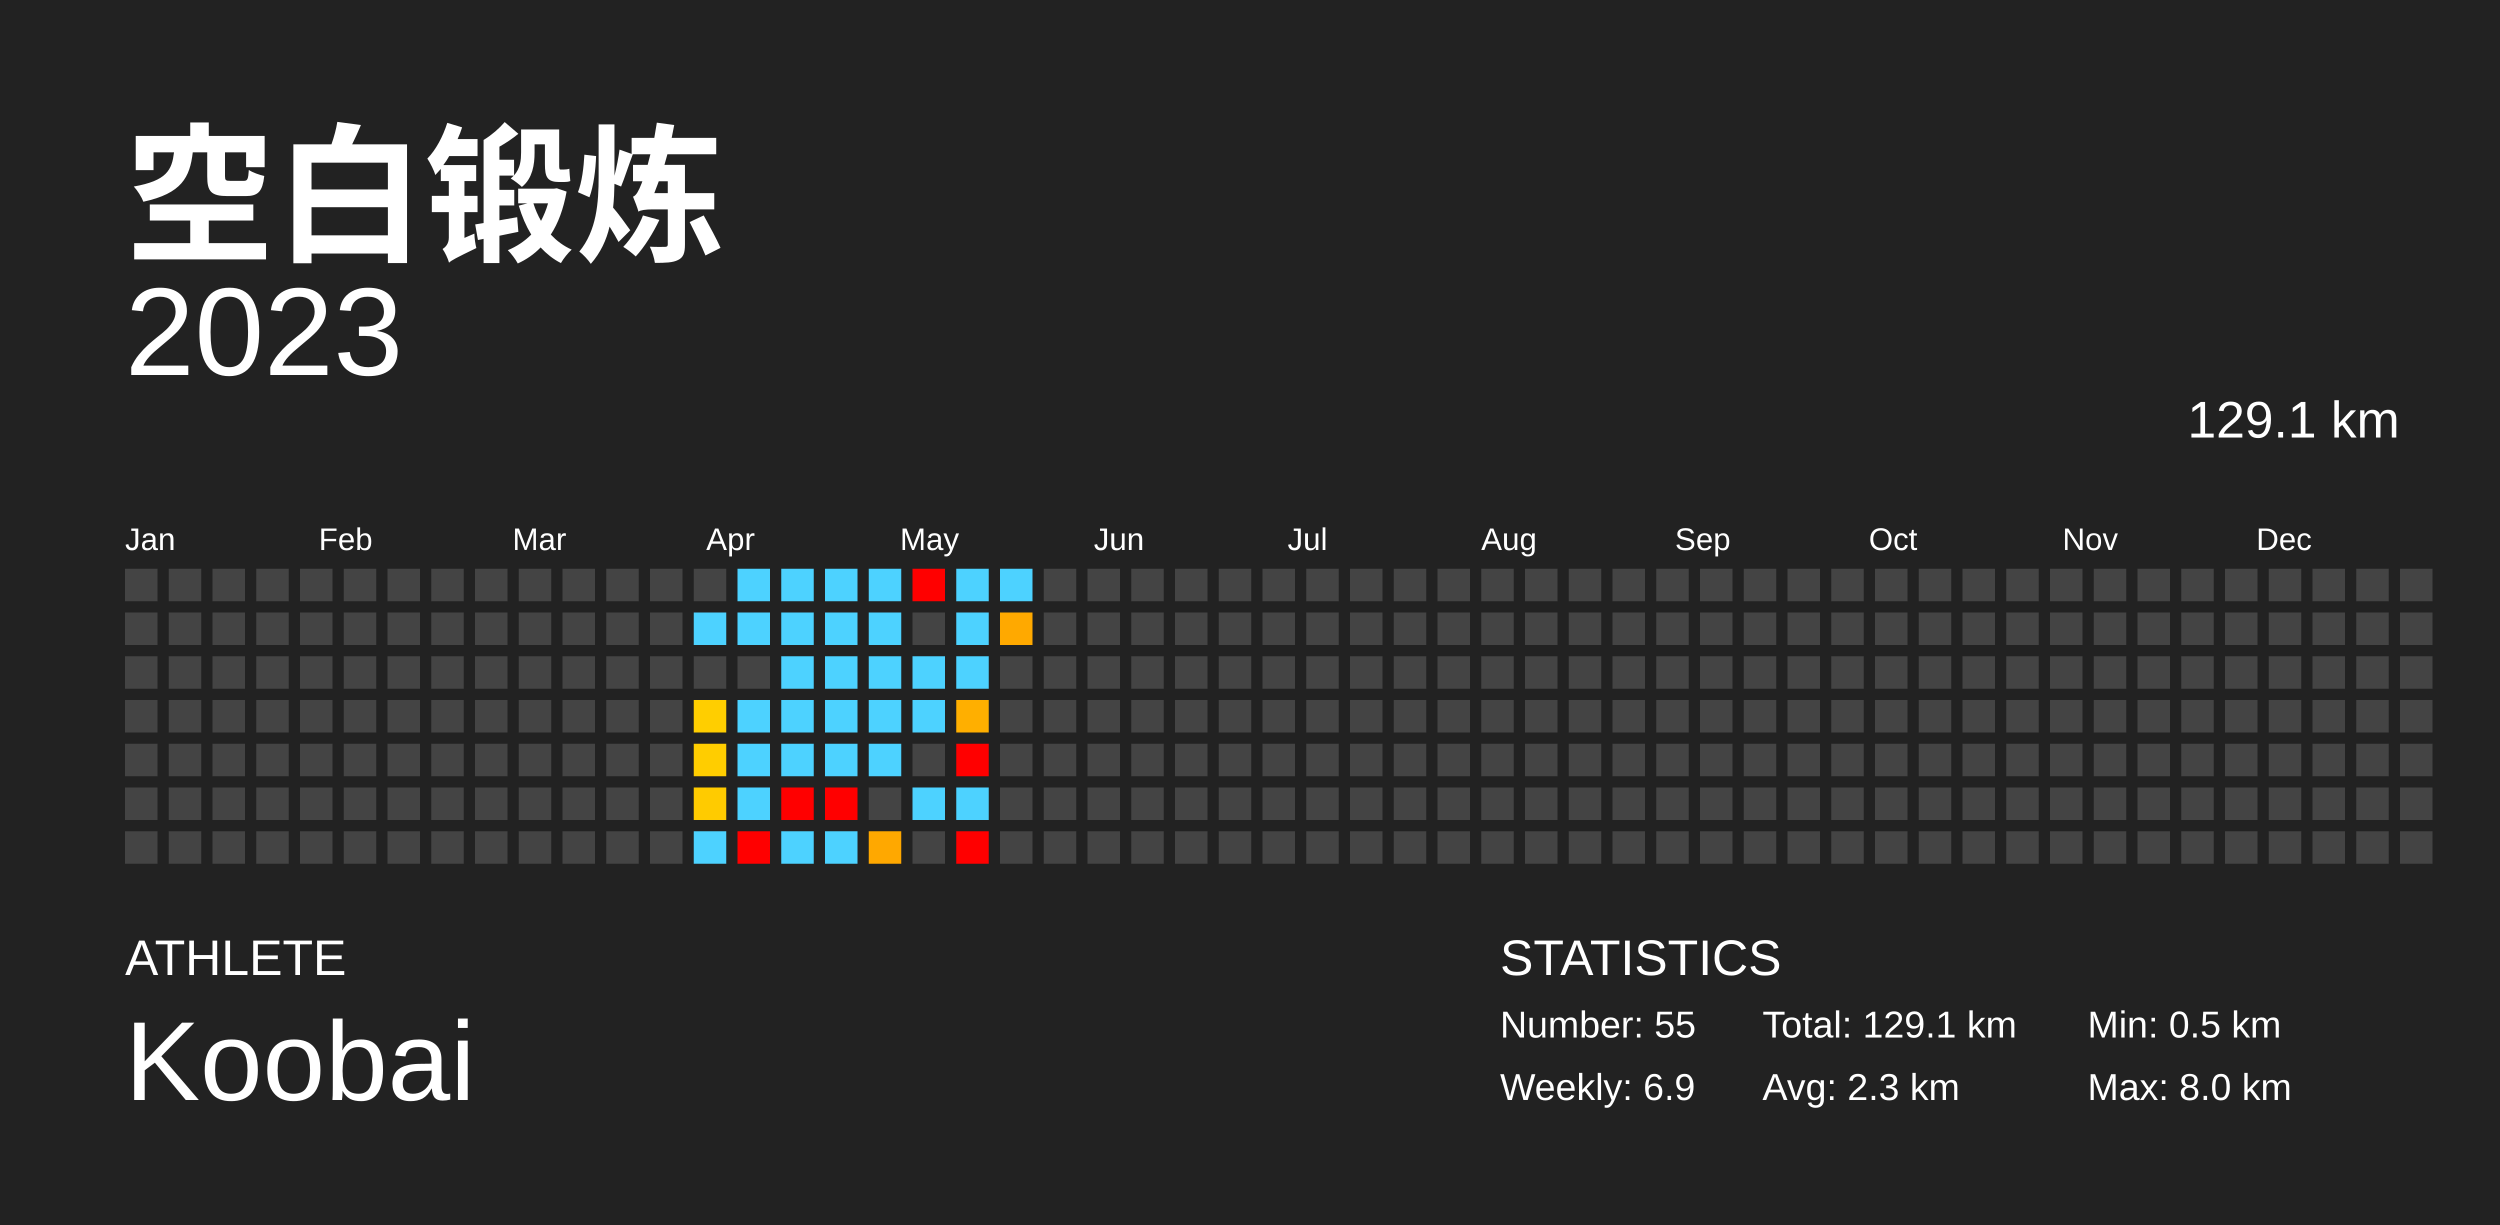
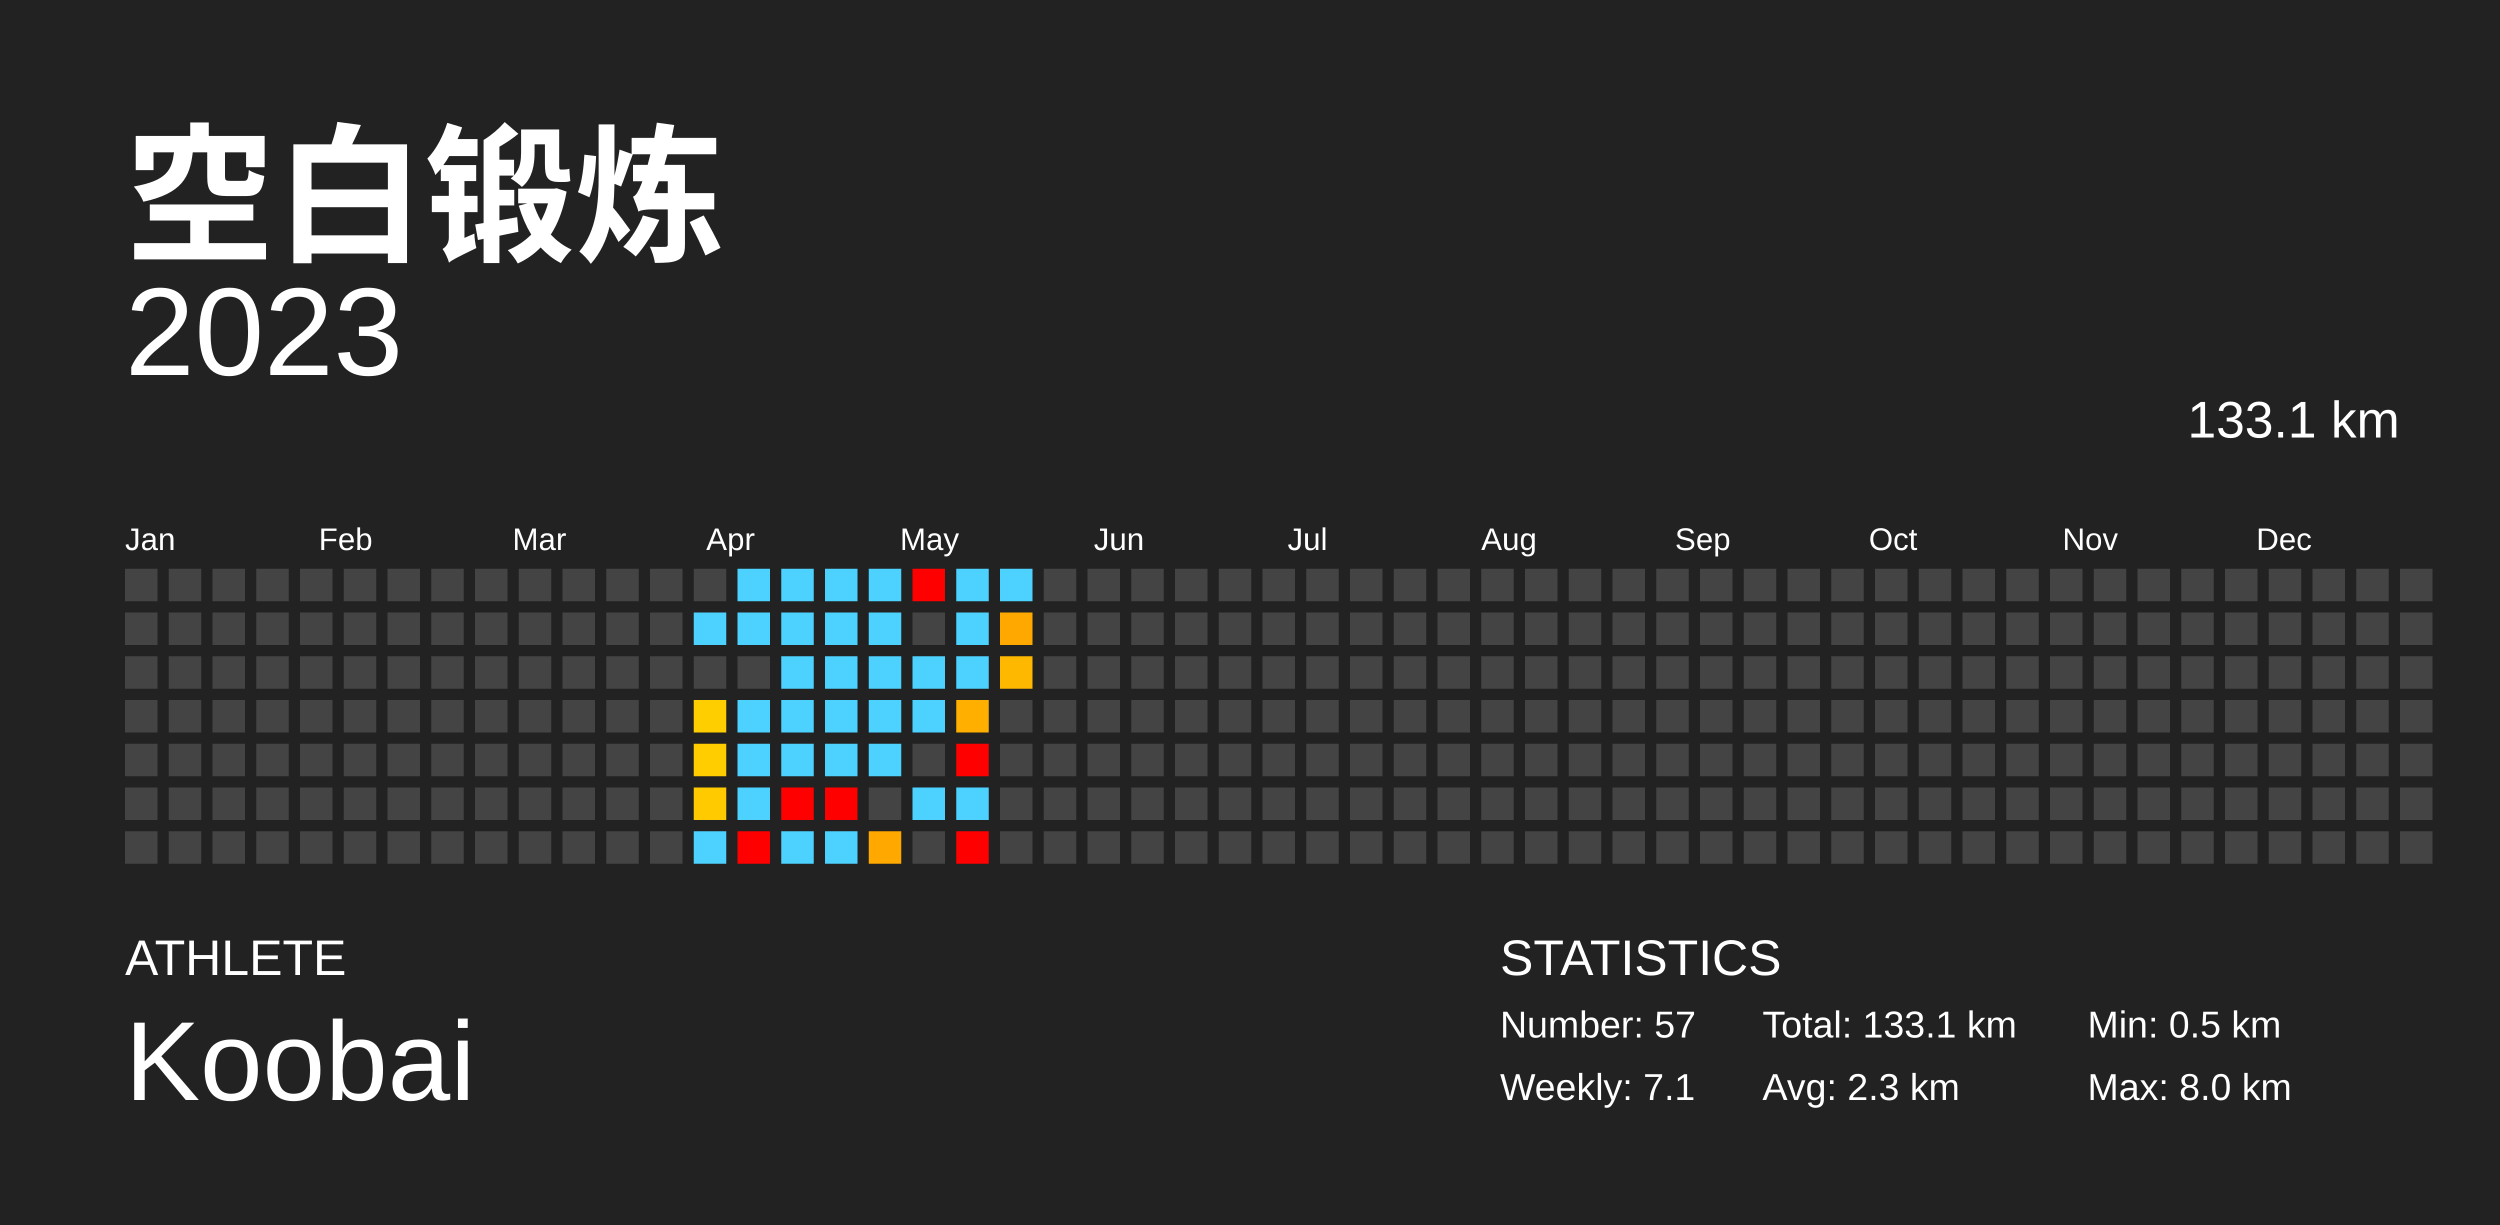
<svg xmlns="http://www.w3.org/2000/svg" baseProfile="full" height="98mm" version="1.1" viewBox="0,0,200,98" width="200mm">
  <defs />
  <rect fill="#222222" height="98" width="200" x="0" y="0" />
  <text fill="#FFFFFF" style="font-size:12px; font-family:Arial; font-weight:bold;" x="10" y="20">空白锻炼</text>
  <text fill="#FFFFFF" style="font-size:4px; font-family:Arial" x="10" y="78">ATHLETE</text>
  <text fill="#FFFFFF" style="font-size:9px; font-family:Arial" x="10" y="88">Koobai</text>
  <text fill="#FFFFFF" style="font-size:4px; font-family:Arial" x="120" y="78">STATISTICS</text>
-   <text fill="#FFFFFF" style="font-size:3px; font-family:Arial" x="120" y="83">Number: 55</text>
-   <text fill="#FFFFFF" style="font-size:3px; font-family:Arial" x="120" y="88">Weekly: 6.9</text>
-   <text fill="#FFFFFF" style="font-size:3px; font-family:Arial" x="141" y="83">Total: 129.1 km</text>
+   <text fill="#FFFFFF" style="font-size:3px; font-family:Arial" x="120" y="83">Number: 57</text>
+   <text fill="#FFFFFF" style="font-size:3px; font-family:Arial" x="120" y="88">Weekly: 7.1</text>
+   <text fill="#FFFFFF" style="font-size:3px; font-family:Arial" x="141" y="83">Total: 133.1 km</text>
  <text fill="#FFFFFF" style="font-size:3px; font-family:Arial" x="141" y="88">Avg: 2.3 km</text>
  <text fill="#FFFFFF" style="font-size:3px; font-family:Arial" x="167" y="83">Min: 0.5 km</text>
  <text fill="#FFFFFF" style="font-size:3px; font-family:Arial" x="167" y="88">Max: 8.0 km</text>
  <text alignment-baseline="hanging" fill="#FFFFFF" style="font-size:10.0px; font-family:Arial;" x="10" y="30">2023</text>
-   <text alignment-baseline="hanging" fill="#FFFFFF" style="font-size:4.125px; font-family:Arial;" x="175" y="35">129.1 km</text>
+   <text alignment-baseline="hanging" fill="#FFFFFF" style="font-size:4.125px; font-family:Arial;" x="175" y="35">133.1 km</text>
  <text fill="#FFFFFF" style="font-size:2.5px; font-family:Arial" x="10.0" y="44">Jan</text>
  <text fill="#FFFFFF" style="font-size:2.5px; font-family:Arial" x="25.5" y="44">Feb</text>
  <text fill="#FFFFFF" style="font-size:2.5px; font-family:Arial" x="41.0" y="44">Mar</text>
  <text fill="#FFFFFF" style="font-size:2.5px; font-family:Arial" x="56.5" y="44">Apr</text>
  <text fill="#FFFFFF" style="font-size:2.5px; font-family:Arial" x="72.0" y="44">May</text>
  <text fill="#FFFFFF" style="font-size:2.5px; font-family:Arial" x="87.5" y="44">Jun</text>
  <text fill="#FFFFFF" style="font-size:2.5px; font-family:Arial" x="103.0" y="44">Jul</text>
  <text fill="#FFFFFF" style="font-size:2.5px; font-family:Arial" x="118.5" y="44">Aug</text>
  <text fill="#FFFFFF" style="font-size:2.5px; font-family:Arial" x="134.0" y="44">Sep</text>
  <text fill="#FFFFFF" style="font-size:2.5px; font-family:Arial" x="149.5" y="44">Oct</text>
  <text fill="#FFFFFF" style="font-size:2.5px; font-family:Arial" x="165.0" y="44">Nov</text>
  <text fill="#FFFFFF" style="font-size:2.5px; font-family:Arial" x="180.5" y="44">Dec</text>
  <rect fill="#444444" height="2.6" width="2.6" x="10.0" y="45.5" />
  <rect fill="#444444" height="2.6" width="2.6" x="10.0" y="49.0" />
  <rect fill="#444444" height="2.6" width="2.6" x="10.0" y="52.5" />
  <rect fill="#444444" height="2.6" width="2.6" x="10.0" y="56.0" />
  <rect fill="#444444" height="2.6" width="2.6" x="10.0" y="59.5" />
  <rect fill="#444444" height="2.6" width="2.6" x="10.0" y="63.0" />
  <rect fill="#444444" height="2.6" width="2.6" x="10.0" y="66.5" />
  <rect fill="#444444" height="2.6" width="2.6" x="13.5" y="45.5" />
  <rect fill="#444444" height="2.6" width="2.6" x="13.5" y="49.0" />
  <rect fill="#444444" height="2.6" width="2.6" x="13.5" y="52.5" />
  <rect fill="#444444" height="2.6" width="2.6" x="13.5" y="56.0" />
  <rect fill="#444444" height="2.6" width="2.6" x="13.5" y="59.5" />
  <rect fill="#444444" height="2.6" width="2.6" x="13.5" y="63.0" />
  <rect fill="#444444" height="2.6" width="2.6" x="13.5" y="66.5" />
  <rect fill="#444444" height="2.6" width="2.6" x="17.0" y="45.5" />
  <rect fill="#444444" height="2.6" width="2.6" x="17.0" y="49.0" />
  <rect fill="#444444" height="2.6" width="2.6" x="17.0" y="52.5" />
  <rect fill="#444444" height="2.6" width="2.6" x="17.0" y="56.0" />
  <rect fill="#444444" height="2.6" width="2.6" x="17.0" y="59.5" />
  <rect fill="#444444" height="2.6" width="2.6" x="17.0" y="63.0" />
  <rect fill="#444444" height="2.6" width="2.6" x="17.0" y="66.5" />
  <rect fill="#444444" height="2.6" width="2.6" x="20.5" y="45.5" />
  <rect fill="#444444" height="2.6" width="2.6" x="20.5" y="49.0" />
  <rect fill="#444444" height="2.6" width="2.6" x="20.5" y="52.5" />
  <rect fill="#444444" height="2.6" width="2.6" x="20.5" y="56.0" />
  <rect fill="#444444" height="2.6" width="2.6" x="20.5" y="59.5" />
  <rect fill="#444444" height="2.6" width="2.6" x="20.5" y="63.0" />
  <rect fill="#444444" height="2.6" width="2.6" x="20.5" y="66.5" />
  <rect fill="#444444" height="2.6" width="2.6" x="24.0" y="45.5" />
  <rect fill="#444444" height="2.6" width="2.6" x="24.0" y="49.0" />
  <rect fill="#444444" height="2.6" width="2.6" x="24.0" y="52.5" />
  <rect fill="#444444" height="2.6" width="2.6" x="24.0" y="56.0" />
  <rect fill="#444444" height="2.6" width="2.6" x="24.0" y="59.5" />
  <rect fill="#444444" height="2.6" width="2.6" x="24.0" y="63.0" />
  <rect fill="#444444" height="2.6" width="2.6" x="24.0" y="66.5" />
  <rect fill="#444444" height="2.6" width="2.6" x="27.5" y="45.5" />
  <rect fill="#444444" height="2.6" width="2.6" x="27.5" y="49.0" />
  <rect fill="#444444" height="2.6" width="2.6" x="27.5" y="52.5" />
  <rect fill="#444444" height="2.6" width="2.6" x="27.5" y="56.0" />
  <rect fill="#444444" height="2.6" width="2.6" x="27.5" y="59.5" />
  <rect fill="#444444" height="2.6" width="2.6" x="27.5" y="63.0" />
  <rect fill="#444444" height="2.6" width="2.6" x="27.5" y="66.5" />
  <rect fill="#444444" height="2.6" width="2.6" x="31.0" y="45.5" />
  <rect fill="#444444" height="2.6" width="2.6" x="31.0" y="49.0" />
  <rect fill="#444444" height="2.6" width="2.6" x="31.0" y="52.5" />
  <rect fill="#444444" height="2.6" width="2.6" x="31.0" y="56.0" />
  <rect fill="#444444" height="2.6" width="2.6" x="31.0" y="59.5" />
  <rect fill="#444444" height="2.6" width="2.6" x="31.0" y="63.0" />
  <rect fill="#444444" height="2.6" width="2.6" x="31.0" y="66.5" />
  <rect fill="#444444" height="2.6" width="2.6" x="34.5" y="45.5" />
  <rect fill="#444444" height="2.6" width="2.6" x="34.5" y="49.0" />
  <rect fill="#444444" height="2.6" width="2.6" x="34.5" y="52.5" />
  <rect fill="#444444" height="2.6" width="2.6" x="34.5" y="56.0" />
  <rect fill="#444444" height="2.6" width="2.6" x="34.5" y="59.5" />
  <rect fill="#444444" height="2.6" width="2.6" x="34.5" y="63.0" />
  <rect fill="#444444" height="2.6" width="2.6" x="34.5" y="66.5" />
  <rect fill="#444444" height="2.6" width="2.6" x="38.0" y="45.5" />
  <rect fill="#444444" height="2.6" width="2.6" x="38.0" y="49.0" />
  <rect fill="#444444" height="2.6" width="2.6" x="38.0" y="52.5" />
  <rect fill="#444444" height="2.6" width="2.6" x="38.0" y="56.0" />
  <rect fill="#444444" height="2.6" width="2.6" x="38.0" y="59.5" />
  <rect fill="#444444" height="2.6" width="2.6" x="38.0" y="63.0" />
  <rect fill="#444444" height="2.6" width="2.6" x="38.0" y="66.5" />
  <rect fill="#444444" height="2.6" width="2.6" x="41.5" y="45.5" />
  <rect fill="#444444" height="2.6" width="2.6" x="41.5" y="49.0" />
  <rect fill="#444444" height="2.6" width="2.6" x="41.5" y="52.5" />
  <rect fill="#444444" height="2.6" width="2.6" x="41.5" y="56.0" />
  <rect fill="#444444" height="2.6" width="2.6" x="41.5" y="59.5" />
  <rect fill="#444444" height="2.6" width="2.6" x="41.5" y="63.0" />
  <rect fill="#444444" height="2.6" width="2.6" x="41.5" y="66.5" />
  <rect fill="#444444" height="2.6" width="2.6" x="45.0" y="45.5" />
  <rect fill="#444444" height="2.6" width="2.6" x="45.0" y="49.0" />
  <rect fill="#444444" height="2.6" width="2.6" x="45.0" y="52.5" />
  <rect fill="#444444" height="2.6" width="2.6" x="45.0" y="56.0" />
  <rect fill="#444444" height="2.6" width="2.6" x="45.0" y="59.5" />
  <rect fill="#444444" height="2.6" width="2.6" x="45.0" y="63.0" />
  <rect fill="#444444" height="2.6" width="2.6" x="45.0" y="66.5" />
  <rect fill="#444444" height="2.6" width="2.6" x="48.5" y="45.5" />
  <rect fill="#444444" height="2.6" width="2.6" x="48.5" y="49.0" />
  <rect fill="#444444" height="2.6" width="2.6" x="48.5" y="52.5" />
  <rect fill="#444444" height="2.6" width="2.6" x="48.5" y="56.0" />
  <rect fill="#444444" height="2.6" width="2.6" x="48.5" y="59.5" />
  <rect fill="#444444" height="2.6" width="2.6" x="48.5" y="63.0" />
  <rect fill="#444444" height="2.6" width="2.6" x="48.5" y="66.5" />
  <rect fill="#444444" height="2.6" width="2.6" x="52.0" y="45.5" />
  <rect fill="#444444" height="2.6" width="2.6" x="52.0" y="49.0" />
  <rect fill="#444444" height="2.6" width="2.6" x="52.0" y="52.5" />
  <rect fill="#444444" height="2.6" width="2.6" x="52.0" y="56.0" />
  <rect fill="#444444" height="2.6" width="2.6" x="52.0" y="59.5" />
  <rect fill="#444444" height="2.6" width="2.6" x="52.0" y="63.0" />
  <rect fill="#444444" height="2.6" width="2.6" x="52.0" y="66.5" />
  <rect fill="#444444" height="2.6" width="2.6" x="55.5" y="45.5" />
  <rect fill="#4dd2ff" height="2.6" width="2.6" x="55.5" y="49.0" />
  <rect fill="#444444" height="2.6" width="2.6" x="55.5" y="52.5" />
  <rect fill="#ffce00" height="2.6" width="2.6" x="55.5" y="56.0" />
  <rect fill="#ffcd00" height="2.6" width="2.6" x="55.5" y="59.5" />
  <rect fill="#ffcb00" height="2.6" width="2.6" x="55.5" y="63.0" />
  <rect fill="#4dd2ff" height="2.6" width="2.6" x="55.5" y="66.5" />
  <rect fill="#4dd2ff" height="2.6" width="2.6" x="59.0" y="45.5" />
  <rect fill="#4dd2ff" height="2.6" width="2.6" x="59.0" y="49.0" />
  <rect fill="#444444" height="2.6" width="2.6" x="59.0" y="52.5" />
  <rect fill="#4dd2ff" height="2.6" width="2.6" x="59.0" y="56.0" />
  <rect fill="#4dd2ff" height="2.6" width="2.6" x="59.0" y="59.5" />
  <rect fill="#4dd2ff" height="2.6" width="2.6" x="59.0" y="63.0" />
  <rect fill="red" height="2.6" width="2.6" x="59.0" y="66.5" />
  <rect fill="#4dd2ff" height="2.6" width="2.6" x="62.5" y="45.5" />
  <rect fill="#4dd2ff" height="2.6" width="2.6" x="62.5" y="49.0" />
  <rect fill="#4dd2ff" height="2.6" width="2.6" x="62.5" y="52.5" />
  <rect fill="#4dd2ff" height="2.6" width="2.6" x="62.5" y="56.0" />
  <rect fill="#4dd2ff" height="2.6" width="2.6" x="62.5" y="59.5" />
  <rect fill="red" height="2.6" width="2.6" x="62.5" y="63.0" />
  <rect fill="#4dd2ff" height="2.6" width="2.6" x="62.5" y="66.5" />
  <rect fill="#4dd2ff" height="2.6" width="2.6" x="66.0" y="45.5" />
  <rect fill="#4dd2ff" height="2.6" width="2.6" x="66.0" y="49.0" />
  <rect fill="#4dd2ff" height="2.6" width="2.6" x="66.0" y="52.5" />
  <rect fill="#4dd2ff" height="2.6" width="2.6" x="66.0" y="56.0" />
  <rect fill="#4dd2ff" height="2.6" width="2.6" x="66.0" y="59.5" />
  <rect fill="red" height="2.6" width="2.6" x="66.0" y="63.0" />
  <rect fill="#4dd2ff" height="2.6" width="2.6" x="66.0" y="66.5" />
  <rect fill="#4dd2ff" height="2.6" width="2.6" x="69.5" y="45.5" />
  <rect fill="#4dd2ff" height="2.6" width="2.6" x="69.5" y="49.0" />
  <rect fill="#4dd2ff" height="2.6" width="2.6" x="69.5" y="52.5" />
  <rect fill="#4dd2ff" height="2.6" width="2.6" x="69.5" y="56.0" />
  <rect fill="#4dd2ff" height="2.6" width="2.6" x="69.5" y="59.5" />
  <rect fill="#444444" height="2.6" width="2.6" x="69.5" y="63.0" />
  <rect fill="#ffa800" height="2.6" width="2.6" x="69.5" y="66.5" />
  <rect fill="red" height="2.6" width="2.6" x="73.0" y="45.5" />
  <rect fill="#444444" height="2.6" width="2.6" x="73.0" y="49.0" />
  <rect fill="#4dd2ff" height="2.6" width="2.6" x="73.0" y="52.5" />
  <rect fill="#4dd2ff" height="2.6" width="2.6" x="73.0" y="56.0" />
  <rect fill="#444444" height="2.6" width="2.6" x="73.0" y="59.5" />
  <rect fill="#4dd2ff" height="2.6" width="2.6" x="73.0" y="63.0" />
  <rect fill="#444444" height="2.6" width="2.6" x="73.0" y="66.5" />
  <rect fill="#4dd2ff" height="2.6" width="2.6" x="76.5" y="45.5" />
  <rect fill="#4dd2ff" height="2.6" width="2.6" x="76.5" y="49.0" />
  <rect fill="#4dd2ff" height="2.6" width="2.6" x="76.5" y="52.5" />
  <rect fill="#ffaf00" height="2.6" width="2.6" x="76.5" y="56.0" />
  <rect fill="red" height="2.6" width="2.6" x="76.5" y="59.5" />
  <rect fill="#4dd2ff" height="2.6" width="2.6" x="76.5" y="63.0" />
  <rect fill="red" height="2.6" width="2.6" x="76.5" y="66.5" />
  <rect fill="#4dd2ff" height="2.6" width="2.6" x="80.0" y="45.5" />
  <rect fill="#ffa900" height="2.6" width="2.6" x="80.0" y="49.0" />
-   <rect fill="#444444" height="2.6" width="2.6" x="80.0" y="52.5" />
+   <rect fill="#ffb800" height="2.6" width="2.6" x="80.0" y="52.5" />
  <rect fill="#444444" height="2.6" width="2.6" x="80.0" y="56.0" />
  <rect fill="#444444" height="2.6" width="2.6" x="80.0" y="59.5" />
  <rect fill="#444444" height="2.6" width="2.6" x="80.0" y="63.0" />
  <rect fill="#444444" height="2.6" width="2.6" x="80.0" y="66.5" />
  <rect fill="#444444" height="2.6" width="2.6" x="83.5" y="45.5" />
  <rect fill="#444444" height="2.6" width="2.6" x="83.5" y="49.0" />
  <rect fill="#444444" height="2.6" width="2.6" x="83.5" y="52.5" />
  <rect fill="#444444" height="2.6" width="2.6" x="83.5" y="56.0" />
  <rect fill="#444444" height="2.6" width="2.6" x="83.5" y="59.5" />
  <rect fill="#444444" height="2.6" width="2.6" x="83.5" y="63.0" />
  <rect fill="#444444" height="2.6" width="2.6" x="83.5" y="66.5" />
  <rect fill="#444444" height="2.6" width="2.6" x="87.0" y="45.5" />
  <rect fill="#444444" height="2.6" width="2.6" x="87.0" y="49.0" />
  <rect fill="#444444" height="2.6" width="2.6" x="87.0" y="52.5" />
  <rect fill="#444444" height="2.6" width="2.6" x="87.0" y="56.0" />
  <rect fill="#444444" height="2.6" width="2.6" x="87.0" y="59.5" />
  <rect fill="#444444" height="2.6" width="2.6" x="87.0" y="63.0" />
  <rect fill="#444444" height="2.6" width="2.6" x="87.0" y="66.5" />
  <rect fill="#444444" height="2.6" width="2.6" x="90.5" y="45.5" />
  <rect fill="#444444" height="2.6" width="2.6" x="90.5" y="49.0" />
  <rect fill="#444444" height="2.6" width="2.6" x="90.5" y="52.5" />
  <rect fill="#444444" height="2.6" width="2.6" x="90.5" y="56.0" />
  <rect fill="#444444" height="2.6" width="2.6" x="90.5" y="59.5" />
  <rect fill="#444444" height="2.6" width="2.6" x="90.5" y="63.0" />
  <rect fill="#444444" height="2.6" width="2.6" x="90.5" y="66.5" />
  <rect fill="#444444" height="2.6" width="2.6" x="94.0" y="45.5" />
  <rect fill="#444444" height="2.6" width="2.6" x="94.0" y="49.0" />
  <rect fill="#444444" height="2.6" width="2.6" x="94.0" y="52.5" />
  <rect fill="#444444" height="2.6" width="2.6" x="94.0" y="56.0" />
  <rect fill="#444444" height="2.6" width="2.6" x="94.0" y="59.5" />
  <rect fill="#444444" height="2.6" width="2.6" x="94.0" y="63.0" />
  <rect fill="#444444" height="2.6" width="2.6" x="94.0" y="66.5" />
  <rect fill="#444444" height="2.6" width="2.6" x="97.5" y="45.5" />
  <rect fill="#444444" height="2.6" width="2.6" x="97.5" y="49.0" />
  <rect fill="#444444" height="2.6" width="2.6" x="97.5" y="52.5" />
  <rect fill="#444444" height="2.6" width="2.6" x="97.5" y="56.0" />
  <rect fill="#444444" height="2.6" width="2.6" x="97.5" y="59.5" />
  <rect fill="#444444" height="2.6" width="2.6" x="97.5" y="63.0" />
  <rect fill="#444444" height="2.6" width="2.6" x="97.5" y="66.5" />
  <rect fill="#444444" height="2.6" width="2.6" x="101.0" y="45.5" />
  <rect fill="#444444" height="2.6" width="2.6" x="101.0" y="49.0" />
  <rect fill="#444444" height="2.6" width="2.6" x="101.0" y="52.5" />
  <rect fill="#444444" height="2.6" width="2.6" x="101.0" y="56.0" />
  <rect fill="#444444" height="2.6" width="2.6" x="101.0" y="59.5" />
  <rect fill="#444444" height="2.6" width="2.6" x="101.0" y="63.0" />
  <rect fill="#444444" height="2.6" width="2.6" x="101.0" y="66.5" />
  <rect fill="#444444" height="2.6" width="2.6" x="104.5" y="45.5" />
  <rect fill="#444444" height="2.6" width="2.6" x="104.5" y="49.0" />
  <rect fill="#444444" height="2.6" width="2.6" x="104.5" y="52.5" />
  <rect fill="#444444" height="2.6" width="2.6" x="104.5" y="56.0" />
  <rect fill="#444444" height="2.6" width="2.6" x="104.5" y="59.5" />
  <rect fill="#444444" height="2.6" width="2.6" x="104.5" y="63.0" />
  <rect fill="#444444" height="2.6" width="2.6" x="104.5" y="66.5" />
  <rect fill="#444444" height="2.6" width="2.6" x="108.0" y="45.5" />
  <rect fill="#444444" height="2.6" width="2.6" x="108.0" y="49.0" />
  <rect fill="#444444" height="2.6" width="2.6" x="108.0" y="52.5" />
  <rect fill="#444444" height="2.6" width="2.6" x="108.0" y="56.0" />
  <rect fill="#444444" height="2.6" width="2.6" x="108.0" y="59.5" />
  <rect fill="#444444" height="2.6" width="2.6" x="108.0" y="63.0" />
  <rect fill="#444444" height="2.6" width="2.6" x="108.0" y="66.5" />
  <rect fill="#444444" height="2.6" width="2.6" x="111.5" y="45.5" />
  <rect fill="#444444" height="2.6" width="2.6" x="111.5" y="49.0" />
  <rect fill="#444444" height="2.6" width="2.6" x="111.5" y="52.5" />
  <rect fill="#444444" height="2.6" width="2.6" x="111.5" y="56.0" />
  <rect fill="#444444" height="2.6" width="2.6" x="111.5" y="59.5" />
  <rect fill="#444444" height="2.6" width="2.6" x="111.5" y="63.0" />
  <rect fill="#444444" height="2.6" width="2.6" x="111.5" y="66.5" />
  <rect fill="#444444" height="2.6" width="2.6" x="115.0" y="45.5" />
  <rect fill="#444444" height="2.6" width="2.6" x="115.0" y="49.0" />
  <rect fill="#444444" height="2.6" width="2.6" x="115.0" y="52.5" />
  <rect fill="#444444" height="2.6" width="2.6" x="115.0" y="56.0" />
  <rect fill="#444444" height="2.6" width="2.6" x="115.0" y="59.5" />
  <rect fill="#444444" height="2.6" width="2.6" x="115.0" y="63.0" />
  <rect fill="#444444" height="2.6" width="2.6" x="115.0" y="66.5" />
  <rect fill="#444444" height="2.6" width="2.6" x="118.5" y="45.5" />
  <rect fill="#444444" height="2.6" width="2.6" x="118.5" y="49.0" />
  <rect fill="#444444" height="2.6" width="2.6" x="118.5" y="52.5" />
  <rect fill="#444444" height="2.6" width="2.6" x="118.5" y="56.0" />
  <rect fill="#444444" height="2.6" width="2.6" x="118.5" y="59.5" />
  <rect fill="#444444" height="2.6" width="2.6" x="118.5" y="63.0" />
  <rect fill="#444444" height="2.6" width="2.6" x="118.5" y="66.5" />
  <rect fill="#444444" height="2.6" width="2.6" x="122.0" y="45.5" />
  <rect fill="#444444" height="2.6" width="2.6" x="122.0" y="49.0" />
  <rect fill="#444444" height="2.6" width="2.6" x="122.0" y="52.5" />
  <rect fill="#444444" height="2.6" width="2.6" x="122.0" y="56.0" />
  <rect fill="#444444" height="2.6" width="2.6" x="122.0" y="59.5" />
  <rect fill="#444444" height="2.6" width="2.6" x="122.0" y="63.0" />
  <rect fill="#444444" height="2.6" width="2.6" x="122.0" y="66.5" />
  <rect fill="#444444" height="2.6" width="2.6" x="125.5" y="45.5" />
  <rect fill="#444444" height="2.6" width="2.6" x="125.5" y="49.0" />
  <rect fill="#444444" height="2.6" width="2.6" x="125.5" y="52.5" />
  <rect fill="#444444" height="2.6" width="2.6" x="125.5" y="56.0" />
  <rect fill="#444444" height="2.6" width="2.6" x="125.5" y="59.5" />
  <rect fill="#444444" height="2.6" width="2.6" x="125.5" y="63.0" />
  <rect fill="#444444" height="2.6" width="2.6" x="125.5" y="66.5" />
  <rect fill="#444444" height="2.6" width="2.6" x="129.0" y="45.5" />
  <rect fill="#444444" height="2.6" width="2.6" x="129.0" y="49.0" />
  <rect fill="#444444" height="2.6" width="2.6" x="129.0" y="52.5" />
  <rect fill="#444444" height="2.6" width="2.6" x="129.0" y="56.0" />
  <rect fill="#444444" height="2.6" width="2.6" x="129.0" y="59.5" />
  <rect fill="#444444" height="2.6" width="2.6" x="129.0" y="63.0" />
  <rect fill="#444444" height="2.6" width="2.6" x="129.0" y="66.5" />
  <rect fill="#444444" height="2.6" width="2.6" x="132.5" y="45.5" />
  <rect fill="#444444" height="2.6" width="2.6" x="132.5" y="49.0" />
  <rect fill="#444444" height="2.6" width="2.6" x="132.5" y="52.5" />
  <rect fill="#444444" height="2.6" width="2.6" x="132.5" y="56.0" />
  <rect fill="#444444" height="2.6" width="2.6" x="132.5" y="59.5" />
  <rect fill="#444444" height="2.6" width="2.6" x="132.5" y="63.0" />
  <rect fill="#444444" height="2.6" width="2.6" x="132.5" y="66.5" />
  <rect fill="#444444" height="2.6" width="2.6" x="136.0" y="45.5" />
  <rect fill="#444444" height="2.6" width="2.6" x="136.0" y="49.0" />
  <rect fill="#444444" height="2.6" width="2.6" x="136.0" y="52.5" />
  <rect fill="#444444" height="2.6" width="2.6" x="136.0" y="56.0" />
  <rect fill="#444444" height="2.6" width="2.6" x="136.0" y="59.5" />
  <rect fill="#444444" height="2.6" width="2.6" x="136.0" y="63.0" />
  <rect fill="#444444" height="2.6" width="2.6" x="136.0" y="66.5" />
  <rect fill="#444444" height="2.6" width="2.6" x="139.5" y="45.5" />
  <rect fill="#444444" height="2.6" width="2.6" x="139.5" y="49.0" />
  <rect fill="#444444" height="2.6" width="2.6" x="139.5" y="52.5" />
  <rect fill="#444444" height="2.6" width="2.6" x="139.5" y="56.0" />
  <rect fill="#444444" height="2.6" width="2.6" x="139.5" y="59.5" />
  <rect fill="#444444" height="2.6" width="2.6" x="139.5" y="63.0" />
  <rect fill="#444444" height="2.6" width="2.6" x="139.5" y="66.5" />
  <rect fill="#444444" height="2.6" width="2.6" x="143.0" y="45.5" />
  <rect fill="#444444" height="2.6" width="2.6" x="143.0" y="49.0" />
  <rect fill="#444444" height="2.6" width="2.6" x="143.0" y="52.5" />
  <rect fill="#444444" height="2.6" width="2.6" x="143.0" y="56.0" />
  <rect fill="#444444" height="2.6" width="2.6" x="143.0" y="59.5" />
  <rect fill="#444444" height="2.6" width="2.6" x="143.0" y="63.0" />
  <rect fill="#444444" height="2.6" width="2.6" x="143.0" y="66.5" />
  <rect fill="#444444" height="2.6" width="2.6" x="146.5" y="45.5" />
  <rect fill="#444444" height="2.6" width="2.6" x="146.5" y="49.0" />
  <rect fill="#444444" height="2.6" width="2.6" x="146.5" y="52.5" />
  <rect fill="#444444" height="2.6" width="2.6" x="146.5" y="56.0" />
  <rect fill="#444444" height="2.6" width="2.6" x="146.5" y="59.5" />
  <rect fill="#444444" height="2.6" width="2.6" x="146.5" y="63.0" />
  <rect fill="#444444" height="2.6" width="2.6" x="146.5" y="66.5" />
  <rect fill="#444444" height="2.6" width="2.6" x="150.0" y="45.5" />
  <rect fill="#444444" height="2.6" width="2.6" x="150.0" y="49.0" />
  <rect fill="#444444" height="2.6" width="2.6" x="150.0" y="52.5" />
  <rect fill="#444444" height="2.6" width="2.6" x="150.0" y="56.0" />
  <rect fill="#444444" height="2.6" width="2.6" x="150.0" y="59.5" />
  <rect fill="#444444" height="2.6" width="2.6" x="150.0" y="63.0" />
  <rect fill="#444444" height="2.6" width="2.6" x="150.0" y="66.5" />
  <rect fill="#444444" height="2.6" width="2.6" x="153.5" y="45.5" />
  <rect fill="#444444" height="2.6" width="2.6" x="153.5" y="49.0" />
  <rect fill="#444444" height="2.6" width="2.6" x="153.5" y="52.5" />
  <rect fill="#444444" height="2.6" width="2.6" x="153.5" y="56.0" />
  <rect fill="#444444" height="2.6" width="2.6" x="153.5" y="59.5" />
  <rect fill="#444444" height="2.6" width="2.6" x="153.5" y="63.0" />
  <rect fill="#444444" height="2.6" width="2.6" x="153.5" y="66.5" />
  <rect fill="#444444" height="2.6" width="2.6" x="157.0" y="45.5" />
  <rect fill="#444444" height="2.6" width="2.6" x="157.0" y="49.0" />
  <rect fill="#444444" height="2.6" width="2.6" x="157.0" y="52.5" />
  <rect fill="#444444" height="2.6" width="2.6" x="157.0" y="56.0" />
  <rect fill="#444444" height="2.6" width="2.6" x="157.0" y="59.5" />
  <rect fill="#444444" height="2.6" width="2.6" x="157.0" y="63.0" />
  <rect fill="#444444" height="2.6" width="2.6" x="157.0" y="66.5" />
  <rect fill="#444444" height="2.6" width="2.6" x="160.5" y="45.5" />
  <rect fill="#444444" height="2.6" width="2.6" x="160.5" y="49.0" />
  <rect fill="#444444" height="2.6" width="2.6" x="160.5" y="52.5" />
  <rect fill="#444444" height="2.6" width="2.6" x="160.5" y="56.0" />
  <rect fill="#444444" height="2.6" width="2.6" x="160.5" y="59.5" />
  <rect fill="#444444" height="2.6" width="2.6" x="160.5" y="63.0" />
  <rect fill="#444444" height="2.6" width="2.6" x="160.5" y="66.5" />
  <rect fill="#444444" height="2.6" width="2.6" x="164.0" y="45.5" />
  <rect fill="#444444" height="2.6" width="2.6" x="164.0" y="49.0" />
  <rect fill="#444444" height="2.6" width="2.6" x="164.0" y="52.5" />
  <rect fill="#444444" height="2.6" width="2.6" x="164.0" y="56.0" />
  <rect fill="#444444" height="2.6" width="2.6" x="164.0" y="59.5" />
  <rect fill="#444444" height="2.6" width="2.6" x="164.0" y="63.0" />
  <rect fill="#444444" height="2.6" width="2.6" x="164.0" y="66.5" />
  <rect fill="#444444" height="2.6" width="2.6" x="167.5" y="45.5" />
  <rect fill="#444444" height="2.6" width="2.6" x="167.5" y="49.0" />
  <rect fill="#444444" height="2.6" width="2.6" x="167.5" y="52.5" />
  <rect fill="#444444" height="2.6" width="2.6" x="167.5" y="56.0" />
  <rect fill="#444444" height="2.6" width="2.6" x="167.5" y="59.5" />
  <rect fill="#444444" height="2.6" width="2.6" x="167.5" y="63.0" />
  <rect fill="#444444" height="2.6" width="2.6" x="167.5" y="66.5" />
  <rect fill="#444444" height="2.6" width="2.6" x="171.0" y="45.5" />
  <rect fill="#444444" height="2.6" width="2.6" x="171.0" y="49.0" />
  <rect fill="#444444" height="2.6" width="2.6" x="171.0" y="52.5" />
  <rect fill="#444444" height="2.6" width="2.6" x="171.0" y="56.0" />
  <rect fill="#444444" height="2.6" width="2.6" x="171.0" y="59.5" />
  <rect fill="#444444" height="2.6" width="2.6" x="171.0" y="63.0" />
  <rect fill="#444444" height="2.6" width="2.6" x="171.0" y="66.5" />
  <rect fill="#444444" height="2.6" width="2.6" x="174.5" y="45.5" />
  <rect fill="#444444" height="2.6" width="2.6" x="174.5" y="49.0" />
  <rect fill="#444444" height="2.6" width="2.6" x="174.5" y="52.5" />
  <rect fill="#444444" height="2.6" width="2.6" x="174.5" y="56.0" />
  <rect fill="#444444" height="2.6" width="2.6" x="174.5" y="59.5" />
  <rect fill="#444444" height="2.6" width="2.6" x="174.5" y="63.0" />
  <rect fill="#444444" height="2.6" width="2.6" x="174.5" y="66.5" />
  <rect fill="#444444" height="2.6" width="2.6" x="178.0" y="45.5" />
  <rect fill="#444444" height="2.6" width="2.6" x="178.0" y="49.0" />
  <rect fill="#444444" height="2.6" width="2.6" x="178.0" y="52.5" />
  <rect fill="#444444" height="2.6" width="2.6" x="178.0" y="56.0" />
  <rect fill="#444444" height="2.6" width="2.6" x="178.0" y="59.5" />
  <rect fill="#444444" height="2.6" width="2.6" x="178.0" y="63.0" />
  <rect fill="#444444" height="2.6" width="2.6" x="178.0" y="66.5" />
  <rect fill="#444444" height="2.6" width="2.6" x="181.5" y="45.5" />
  <rect fill="#444444" height="2.6" width="2.6" x="181.5" y="49.0" />
  <rect fill="#444444" height="2.6" width="2.6" x="181.5" y="52.5" />
  <rect fill="#444444" height="2.6" width="2.6" x="181.5" y="56.0" />
  <rect fill="#444444" height="2.6" width="2.6" x="181.5" y="59.5" />
  <rect fill="#444444" height="2.6" width="2.6" x="181.5" y="63.0" />
  <rect fill="#444444" height="2.6" width="2.6" x="181.5" y="66.5" />
  <rect fill="#444444" height="2.6" width="2.6" x="185.0" y="45.5" />
  <rect fill="#444444" height="2.6" width="2.6" x="185.0" y="49.0" />
  <rect fill="#444444" height="2.6" width="2.6" x="185.0" y="52.5" />
  <rect fill="#444444" height="2.6" width="2.6" x="185.0" y="56.0" />
  <rect fill="#444444" height="2.6" width="2.6" x="185.0" y="59.5" />
  <rect fill="#444444" height="2.6" width="2.6" x="185.0" y="63.0" />
  <rect fill="#444444" height="2.6" width="2.6" x="185.0" y="66.5" />
  <rect fill="#444444" height="2.6" width="2.6" x="188.5" y="45.5" />
  <rect fill="#444444" height="2.6" width="2.6" x="188.5" y="49.0" />
  <rect fill="#444444" height="2.6" width="2.6" x="188.5" y="52.5" />
  <rect fill="#444444" height="2.6" width="2.6" x="188.5" y="56.0" />
  <rect fill="#444444" height="2.6" width="2.6" x="188.5" y="59.5" />
  <rect fill="#444444" height="2.6" width="2.6" x="188.5" y="63.0" />
  <rect fill="#444444" height="2.6" width="2.6" x="188.5" y="66.5" />
  <rect fill="#444444" height="2.6" width="2.6" x="192.0" y="45.5" />
  <rect fill="#444444" height="2.6" width="2.6" x="192.0" y="49.0" />
  <rect fill="#444444" height="2.6" width="2.6" x="192.0" y="52.5" />
  <rect fill="#444444" height="2.6" width="2.6" x="192.0" y="56.0" />
  <rect fill="#444444" height="2.6" width="2.6" x="192.0" y="59.5" />
  <rect fill="#444444" height="2.6" width="2.6" x="192.0" y="63.0" />
  <rect fill="#444444" height="2.6" width="2.6" x="192.0" y="66.5" />
</svg>
